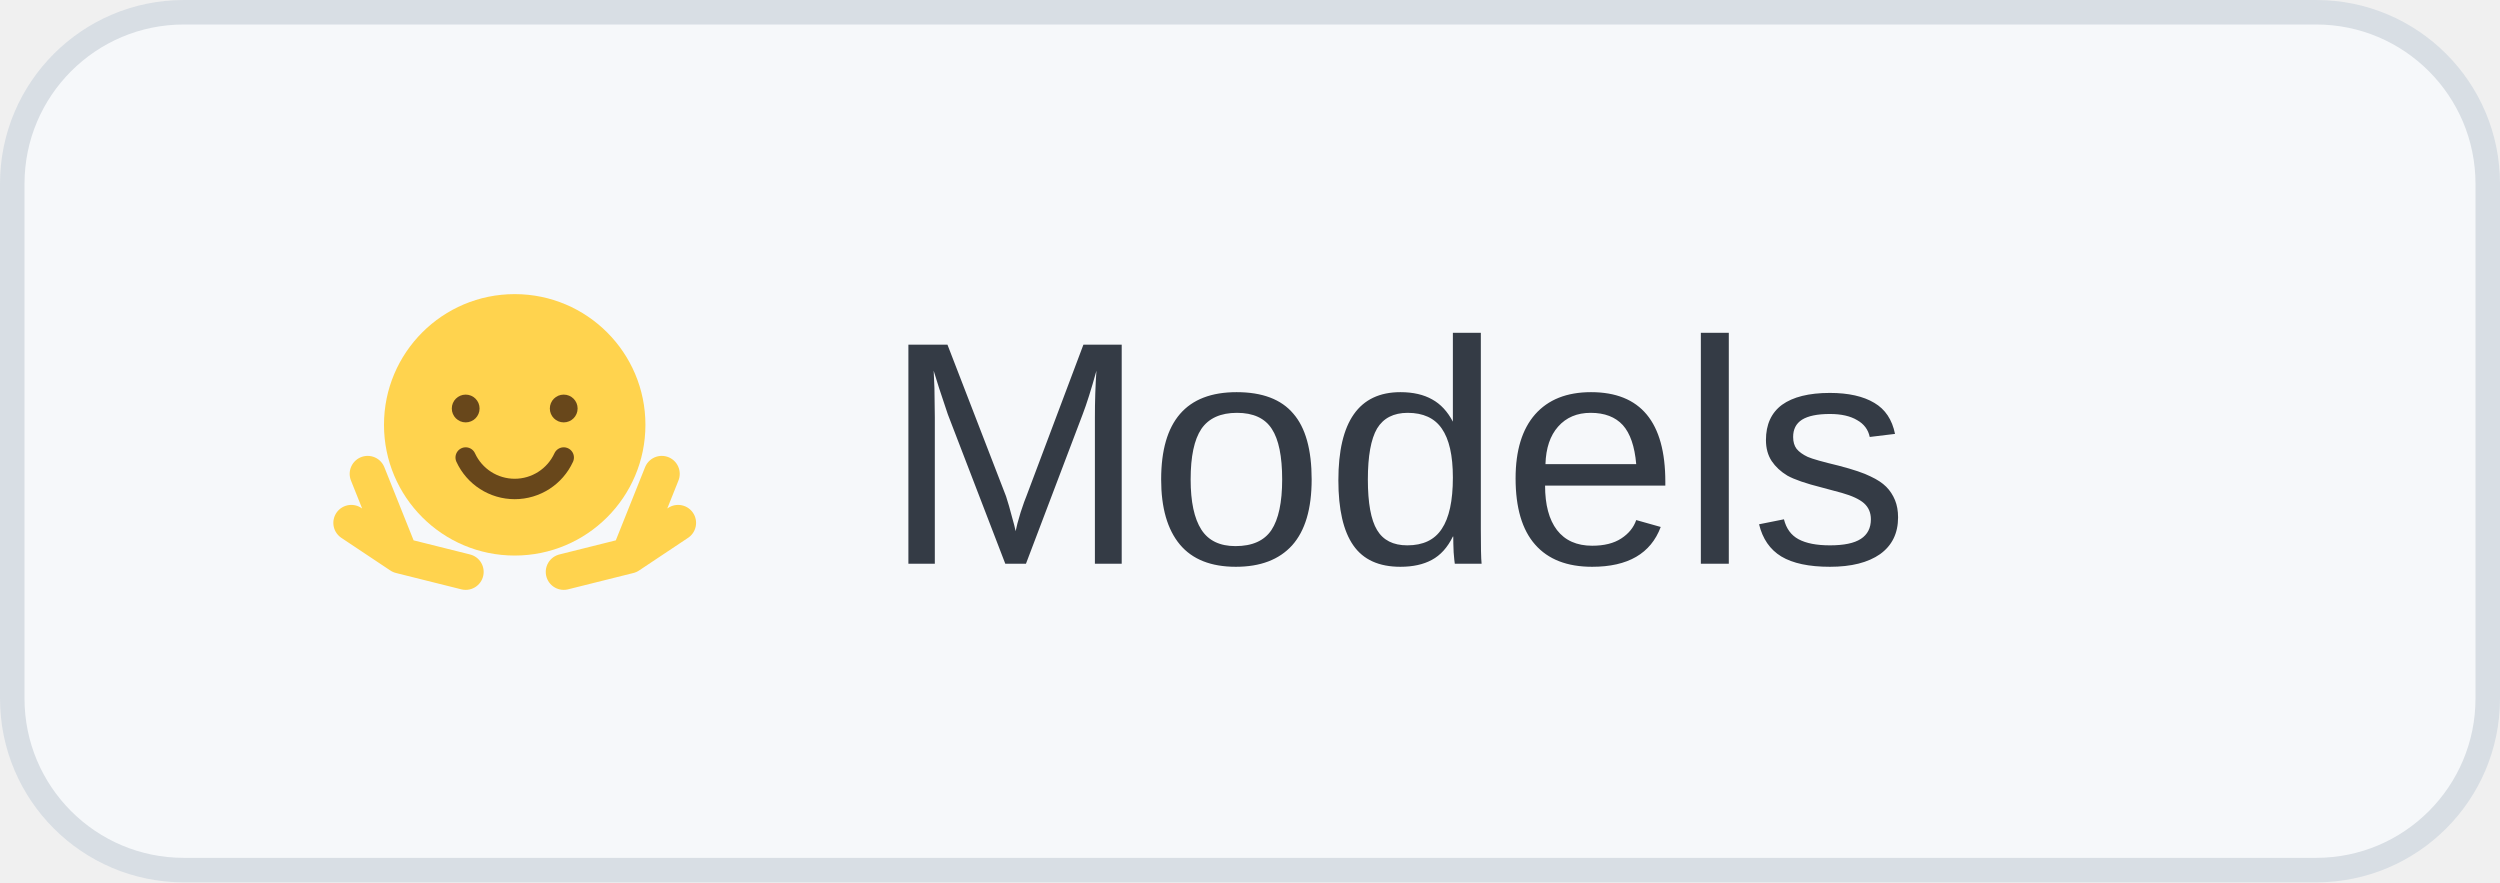
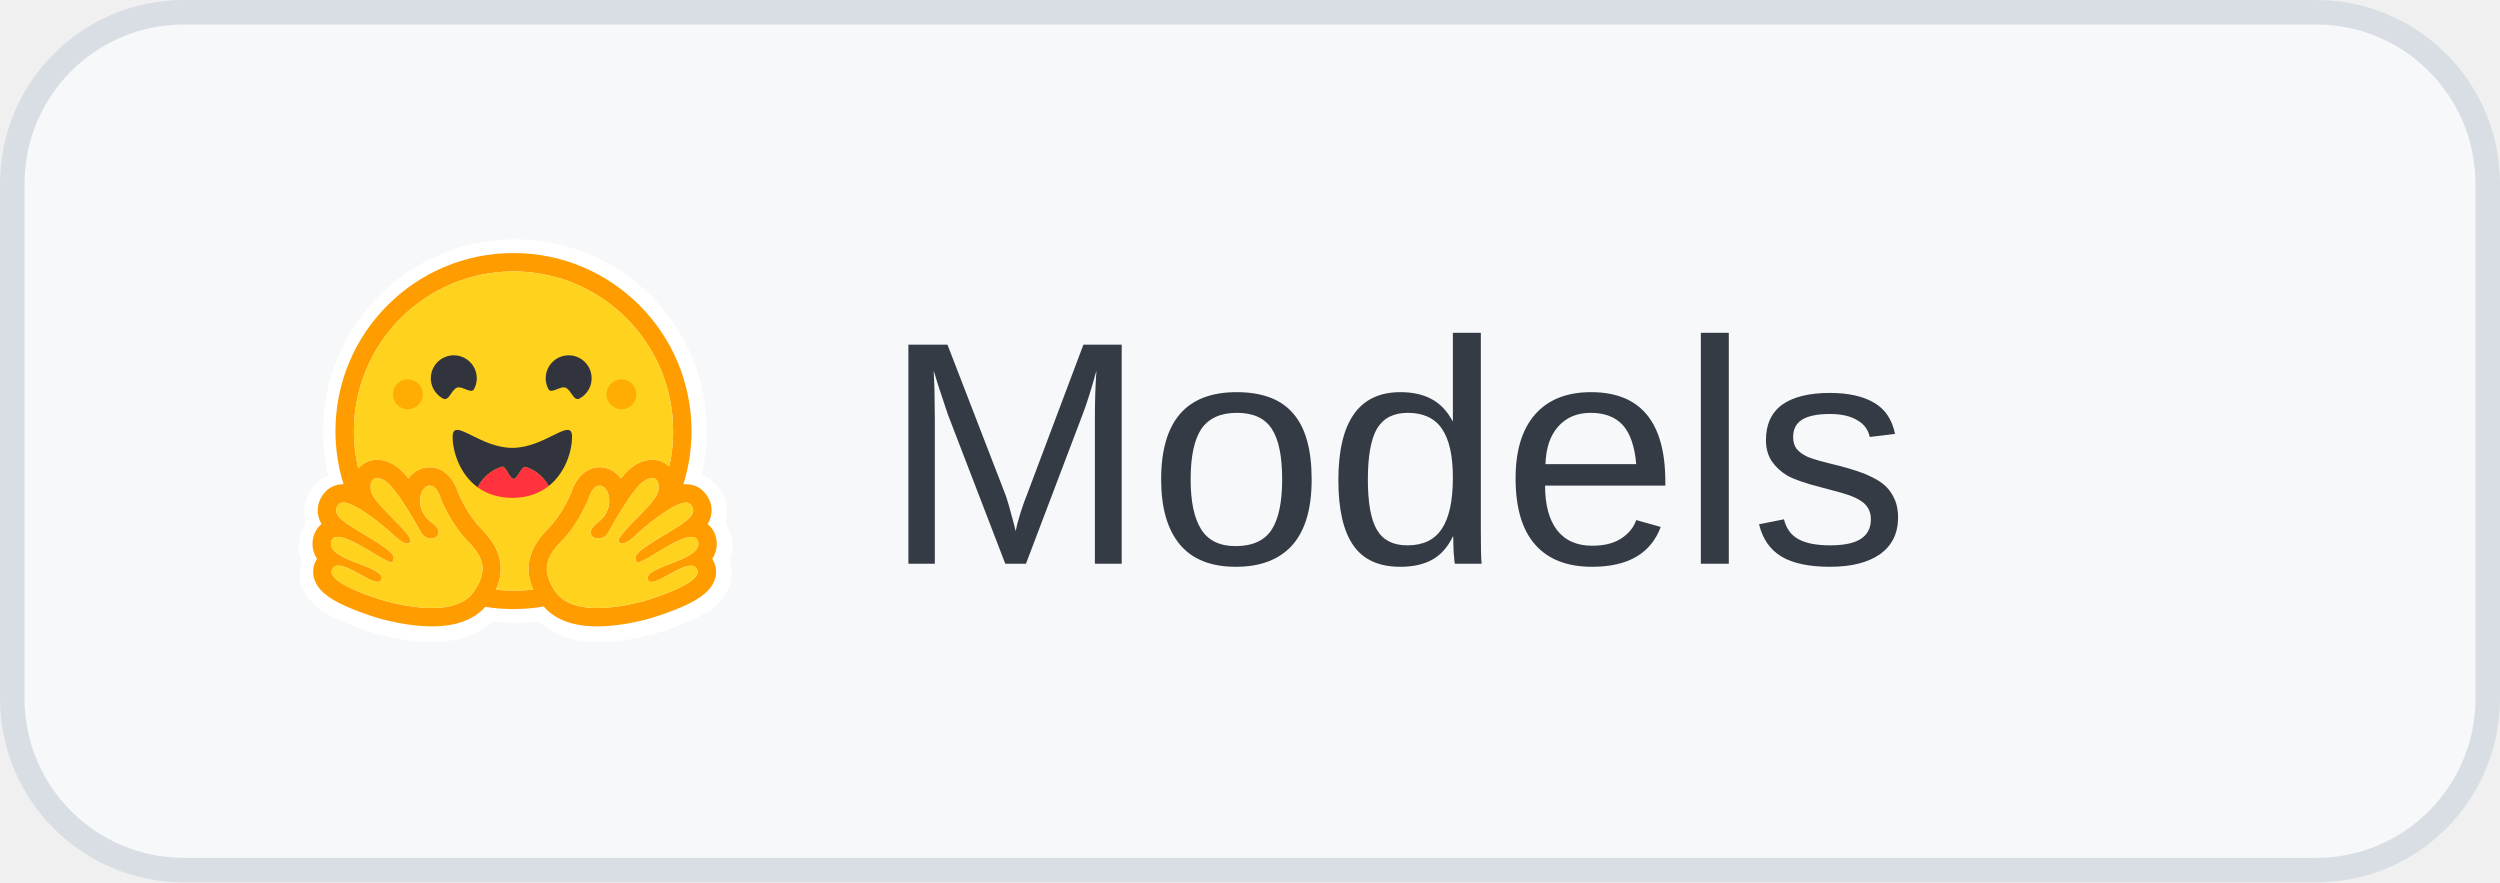
<svg xmlns="http://www.w3.org/2000/svg" width="102" height="36" viewBox="0 0 102 36" role="img" aria-labelledby="title">
  <rect x=".5" y=".5" width="101" height="35" rx="7" fill="#F6F8FA" stroke="#D8DEE4" />
-   <g transform="translate(13 10) scale(.666667)">
-     <circle cx="12" cy="11" r="8" fill="#FFD34E" />
-     <g fill="#68471B">
-       <circle cx="9" cy="10" r=".85" />
-       <circle cx="15" cy="10" r=".85" />
-     </g>
-     <path d="M9 13a3.3 3.3 0 0 0 6 0" fill="none" stroke="#68471B" stroke-width="1.25" stroke-linecap="round" />
-     <path d="m3 14 2 5 4 1m-7-3 3 2m16-5-2 5-4 1m7-3-3 2" fill="none" stroke="#FFD34E" stroke-width="2.2" stroke-linecap="round" stroke-linejoin="round" />
-   </g>
+   <svg x="10" y="7" width="22" height="22" viewBox="0 0 256 256" fill="none">
+     <path d="M230.721 172.7C230.183 170.673 229.313 168.75 228.146 167.008C228.396 166.091 228.587 165.159 228.714 164.217C229.543 158.241 227.471 152.77 223.567 148.537C221.452 146.225 219.185 144.698 216.784 143.761C218.36 137.018 219.157 130.117 219.161 123.193C219.161 120.03 218.982 116.932 218.682 113.88C218.526 112.356 218.337 110.836 218.115 109.32C217.428 104.847 216.408 100.431 215.064 96.11C214.183 93.271 213.164 90.476 212.01 87.736C210.281 83.678 208.262 79.75 205.969 75.982C204.465 73.475 202.827 71.051 201.062 68.72C200.197 67.543 199.296 66.394 198.358 65.274C195.58 61.898 192.561 58.728 189.325 55.788C188.25 54.8 187.145 53.845 186.01 52.926C184.893 51.994 183.751 51.093 182.586 50.222C180.241 48.477 177.818 46.839 175.324 45.315C161.543 36.945 145.382 32.145 128.109 32.145C77.817 32.145 37.057 72.907 37.057 123.196C37.055 130.208 37.867 137.196 39.477 144.02C37.317 144.958 35.247 146.42 33.327 148.535C29.424 152.766 27.351 158.217 28.18 164.193C28.306 165.142 28.495 166.082 28.747 167.006C27.581 168.749 26.712 170.673 26.174 172.7C24.974 177.261 25.369 181.374 26.894 184.978C25.236 189.688 25.65 194.704 27.809 199.065C29.379 202.25 31.626 204.714 34.396 206.916C37.689 209.534 41.811 211.758 46.783 213.892C52.715 216.422 59.956 218.799 63.249 219.671C71.755 221.873 79.911 223.269 88.177 223.337C99.954 223.446 110.096 220.677 117.357 213.59C120.924 214.027 124.515 214.246 128.109 214.244C131.906 214.236 135.699 213.997 139.467 213.529C146.711 220.661 156.892 223.455 168.712 223.343C176.977 223.277 185.133 221.881 193.617 219.676C196.932 218.804 204.17 216.427 210.105 213.897C215.077 211.76 219.199 209.536 222.514 206.922C225.263 204.719 227.508 202.256 229.079 199.071C231.26 194.709 231.652 189.693 230.017 184.983C231.527 181.379 231.92 177.257 230.721 172.7ZM222.281 184.673C223.952 187.844 224.059 191.427 222.585 194.764C220.349 199.821 214.795 203.805 204.008 208.082C197.3 210.742 191.158 212.443 191.104 212.458C182.232 214.759 174.208 215.928 167.262 215.928C155.76 215.928 147.201 212.754 141.773 206.486C132.594 208.05 123.222 208.103 114.026 206.644C108.591 212.808 100.081 215.928 88.676 215.928C81.729 215.928 73.706 214.759 64.833 212.458C64.779 212.443 58.639 210.742 51.929 208.082C41.143 203.805 35.587 199.824 33.352 194.764C31.878 191.427 31.985 187.844 33.656 184.673C33.81 184.378 33.976 184.091 34.153 183.813C33.152 182.309 32.48 180.61 32.182 178.827C31.884 177.045 31.967 175.22 32.425 173.472C33.089 170.949 34.46 168.851 36.322 167.344C35.425 165.87 34.837 164.23 34.592 162.522C34.056 158.808 35.289 155.1 38.062 152.076C40.222 149.723 43.275 148.428 46.655 148.428H46.745C44.197 140.259 42.904 131.75 42.913 123.193C42.913 76.522 80.749 38.683 127.427 38.683C174.104 38.683 211.94 76.518 211.94 123.193C211.947 131.773 210.646 140.304 208.081 148.492C208.489 148.452 208.889 148.432 209.282 148.431C212.662 148.431 215.716 149.726 217.874 152.079C220.647 155.1 221.881 158.811 221.344 162.525C221.1 164.233 220.511 165.873 219.615 167.347C221.477 168.854 222.849 170.952 223.512 173.475C223.97 175.223 224.053 177.048 223.755 178.831C223.458 180.613 222.786 182.312 221.784 183.816C221.961 184.091 222.129 184.378 222.281 184.673Z" fill="white" />
+     <path d="M221.784 183.816C222.786 182.312 223.458 180.613 223.756 178.831C224.053 177.048 223.97 175.223 223.512 173.475C222.848 170.952 221.476 168.854 219.615 167.347C220.512 165.873 221.1 164.233 221.344 162.525C221.881 158.811 220.648 155.103 217.874 152.079C215.716 149.726 212.662 148.431 209.282 148.431C208.889 148.431 208.489 148.452 208.081 148.492C210.643 140.304 211.942 131.774 211.933 123.195C211.933 76.523 174.097 38.685 127.424 38.685C80.75 38.685 42.91 76.519 42.91 123.195C42.901 131.752 44.194 140.261 46.742 148.43H46.652C43.272 148.43 40.219 149.724 38.06 152.077C35.287 155.098 34.053 158.81 34.59 162.523C34.835 164.231 35.423 165.872 36.32 167.346C34.458 168.852 33.086 170.95 32.422 173.473C31.964 175.222 31.882 177.047 32.18 178.83C32.478 180.612 33.15 182.312 34.152 183.816C33.974 184.094 33.81 184.381 33.655 184.676C31.985 187.847 31.877 191.43 33.352 194.767C35.588 199.824 41.142 203.808 51.929 208.085C58.636 210.745 64.779 212.446 64.833 212.461C73.705 214.762 81.729 215.931 88.675 215.931C100.081 215.931 108.591 212.811 114.026 206.647C123.222 208.106 132.594 208.052 141.773 206.489C147.201 212.757 155.76 215.931 167.262 215.931C174.208 215.931 182.232 214.762 191.103 212.461C191.158 212.446 197.298 210.745 204.008 208.085C214.795 203.808 220.35 199.824 222.585 194.767C224.059 191.43 223.952 187.847 222.281 184.676C222.129 184.379 221.961 184.091 221.784 183.816ZM110.137 196.997C109.669 197.815 109.168 198.614 108.635 199.391C107.23 201.448 105.382 203.02 103.237 204.188C99.137 206.424 93.947 207.205 88.675 207.205C80.346 207.205 71.808 205.256 67.023 204.015C66.787 203.954 37.689 195.735 41.373 188.739C41.993 187.562 43.013 187.092 44.298 187.092C49.485 187.092 58.93 194.816 62.989 194.816C63.896 194.816 64.536 194.43 64.797 193.488C66.527 187.284 38.504 184.676 40.864 175.692C41.28 174.102 42.41 173.456 43.998 173.456C50.856 173.455 66.248 185.516 69.467 185.516C69.714 185.516 69.891 185.443 69.987 185.291C70.001 185.268 70.015 185.246 70.028 185.222C71.539 182.727 70.672 180.913 60.321 174.573L59.327 173.968C47.936 167.074 39.941 162.925 44.488 157.975C45.011 157.404 45.753 157.151 46.654 157.151C47.722 157.151 49.015 157.508 50.439 158.108C56.455 160.645 64.793 167.564 68.276 170.581C68.824 171.057 69.368 171.538 69.909 172.022C69.909 172.022 74.319 176.608 76.985 176.608C77.599 176.608 78.12 176.366 78.473 175.768C80.364 172.58 60.91 157.838 59.813 151.755C59.069 147.634 60.335 145.546 62.675 145.546C63.788 145.546 65.146 146.02 66.645 146.971C71.295 149.922 80.273 165.35 83.56 171.352C84.662 173.363 86.543 174.213 88.238 174.213C91.601 174.213 94.23 170.87 88.546 166.622C80.003 160.23 83.001 149.782 87.078 149.139C87.252 149.111 87.428 149.097 87.603 149.097C91.311 149.097 92.946 155.486 92.946 155.486C92.946 155.486 97.74 167.524 105.975 175.753C113.447 183.222 114.491 189.351 110.137 196.997ZM136.766 198.407L136.339 198.458L135.611 198.541C135.228 198.581 134.844 198.619 134.459 198.654L134.084 198.688L133.741 198.717L133.255 198.756L132.718 198.795L132.182 198.83L132.063 198.838C131.923 198.846 131.783 198.855 131.641 198.862L131.462 198.872C131.296 198.881 131.13 198.889 130.962 198.896L130.381 198.921L129.854 198.939L129.502 198.949H129.323C129.213 198.949 129.104 198.955 128.994 198.956H128.82C128.71 198.956 128.601 198.956 128.491 198.961L128.043 198.967H127.418C126.927 198.967 126.437 198.962 125.949 198.952L125.553 198.943C125.44 198.943 125.327 198.938 125.216 198.934L124.796 198.922L124.275 198.902L123.805 198.881L123.684 198.876L123.237 198.853C123.112 198.846 122.989 198.84 122.865 198.831L122.576 198.814C122.213 198.791 121.85 198.766 121.487 198.738L121.107 198.707C120.947 198.695 120.787 198.68 120.628 198.666C120.441 198.65 120.254 198.632 120.067 198.614C119.754 198.585 119.441 198.553 119.128 198.519H119.113C123.683 188.324 121.372 178.802 112.137 169.575C106.08 163.526 102.051 154.594 101.215 152.633C99.523 146.828 95.045 140.375 87.608 140.375C86.979 140.375 86.351 140.425 85.73 140.523C82.472 141.036 79.624 142.911 77.592 145.733C75.396 143.002 73.262 140.831 71.332 139.605C68.422 137.76 65.518 136.824 62.689 136.824C59.158 136.824 56.002 138.274 53.802 140.904L53.746 140.971C53.704 140.798 53.664 140.625 53.623 140.451L53.618 140.428C53.199 138.638 52.848 136.833 52.564 135.016C52.564 135.004 52.564 134.992 52.558 134.98C52.536 134.843 52.516 134.705 52.495 134.568C52.433 134.162 52.376 133.755 52.322 133.348C52.298 133.163 52.272 132.978 52.249 132.793L52.181 132.238C52.159 132.053 52.141 131.885 52.121 131.709L52.115 131.665C52.035 130.945 51.965 130.225 51.905 129.503L51.883 129.226L51.848 128.754C51.838 128.625 51.828 128.495 51.821 128.365C51.821 128.334 51.816 128.304 51.815 128.275C51.789 127.913 51.768 127.55 51.75 127.187C51.74 126.998 51.73 126.81 51.722 126.62L51.702 126.124L51.697 125.974L51.681 125.517L51.671 125.128C51.671 124.973 51.663 124.818 51.661 124.663C51.658 124.508 51.654 124.338 51.653 124.174C51.651 124.01 51.653 123.848 51.648 123.685C51.644 123.521 51.648 123.358 51.648 123.195C51.648 81.342 85.579 47.411 127.436 47.411C169.292 47.411 203.222 81.341 203.222 123.195V124.174C203.222 124.337 203.217 124.501 203.214 124.663C203.214 124.798 203.208 124.931 203.204 125.068C203.204 125.188 203.199 125.309 203.195 125.425C203.195 125.578 203.186 125.731 203.181 125.884V125.896L203.16 126.427C203.153 126.582 203.147 126.738 203.139 126.893L203.134 127.003L203.107 127.499C203.048 128.562 202.967 129.623 202.866 130.683V130.696C202.849 130.87 202.832 131.044 202.813 131.218L202.768 131.629L202.679 132.433L202.628 132.84L202.565 133.319C202.542 133.493 202.519 133.668 202.493 133.841C202.467 134.036 202.438 134.23 202.409 134.424L202.34 134.883L202.258 135.403C202.23 135.576 202.2 135.748 202.168 135.92C202.135 136.093 202.109 136.265 202.079 136.437C202.019 136.781 201.956 137.125 201.89 137.468C201.789 137.981 201.686 138.493 201.58 139.005L201.47 139.512C201.434 139.681 201.395 139.851 201.357 140.02C199.224 137.947 196.399 136.818 193.284 136.818C190.457 136.818 187.55 137.753 184.641 139.598C182.711 140.824 180.578 142.996 178.381 145.726C176.346 142.904 173.498 141.029 170.242 140.516C169.621 140.418 168.993 140.368 168.364 140.368C160.925 140.368 156.45 146.821 154.757 152.626C153.917 154.587 149.887 163.519 143.825 169.577C134.596 178.775 132.268 188.254 136.766 198.407ZM215.007 177.998L214.977 178.087C214.901 178.288 214.813 178.484 214.714 178.674C214.639 178.814 214.558 178.95 214.47 179.082C214.303 179.331 214.12 179.569 213.921 179.793C213.875 179.845 213.831 179.897 213.779 179.948C213.707 180.025 213.634 180.101 213.559 180.175C212.213 181.509 210.161 182.679 207.841 183.752C207.578 183.871 207.311 183.99 207.042 184.11L206.774 184.229C206.595 184.308 206.416 184.386 206.228 184.463C206.049 184.541 205.863 184.619 205.677 184.695L205.119 184.925C203.814 185.462 202.477 185.974 201.173 186.479L200.615 186.696L200.064 186.912C199.697 187.055 199.335 187.198 198.979 187.341L198.448 187.555L197.926 187.768L197.67 187.876C197.499 187.947 197.332 188.018 197.165 188.089C193.328 189.736 190.567 191.411 191.147 193.489C191.163 193.548 191.181 193.604 191.201 193.659C191.253 193.813 191.324 193.958 191.413 194.095C191.465 194.176 191.525 194.253 191.592 194.323C192.274 195.032 193.515 194.92 195.08 194.357C195.3 194.276 195.519 194.192 195.736 194.104L195.872 194.048C196.23 193.896 196.609 193.726 196.996 193.542C197.093 193.496 197.191 193.452 197.289 193.401C199.203 192.465 201.372 191.205 203.524 190.058C204.385 189.593 205.258 189.152 206.142 188.733C208.18 187.774 210.096 187.094 211.636 187.094C212.359 187.094 212.997 187.242 213.529 187.582L213.618 187.641C213.952 187.876 214.232 188.178 214.441 188.528C214.482 188.595 214.522 188.666 214.561 188.739C215.322 190.184 214.685 191.68 213.194 193.147C211.763 194.556 209.537 195.937 207.007 197.215C206.819 197.31 206.631 197.405 206.44 197.498C198.91 201.196 189.049 203.981 188.912 204.016C186.284 204.697 182.526 205.591 178.292 206.26L177.666 206.358L177.563 206.373C177.089 206.445 176.614 206.512 176.138 206.574C175.655 206.639 175.167 206.698 174.676 206.753L174.586 206.763C172.806 206.968 171.019 207.104 169.228 207.169H169.202C168.554 207.192 167.907 207.204 167.259 207.204H166.512C165.524 207.191 164.538 207.146 163.553 207.07C163.53 207.07 163.505 207.07 163.482 207.064C163.129 207.037 162.777 207.004 162.425 206.965C162.06 206.926 161.696 206.882 161.333 206.833C161.094 206.801 160.856 206.765 160.618 206.726C160.376 206.687 160.134 206.647 159.893 206.605L159.564 206.543L159.539 206.538C159.192 206.472 158.847 206.399 158.503 206.319C158.303 206.274 158.104 206.23 157.907 206.176L157.788 206.146C157.69 206.122 157.595 206.096 157.498 206.07L157.445 206.056L157.137 205.966C157.025 205.935 156.913 205.901 156.801 205.868L156.762 205.857L156.471 205.768C156.361 205.734 156.251 205.698 156.142 205.662L155.874 205.573L155.677 205.504C155.487 205.437 155.298 205.368 155.111 205.296L154.933 205.226L154.786 205.168C154.502 205.054 154.22 204.935 153.941 204.81L153.756 204.72L153.725 204.706C153.659 204.675 153.594 204.644 153.528 204.617C153.399 204.555 153.271 204.491 153.144 204.426L153.105 204.407L152.921 204.31C152.594 204.139 152.274 203.957 151.96 203.764L151.788 203.658C151.702 203.605 151.616 203.55 151.532 203.494L151.308 203.346L151.067 203.18L150.923 203.077C150.771 202.969 150.622 202.857 150.476 202.742L150.243 202.563C150.15 202.488 150.058 202.412 149.967 202.335C149.89 202.272 149.815 202.206 149.74 202.14L149.734 202.135C149.653 202.064 149.574 201.993 149.495 201.92C149.417 201.849 149.339 201.777 149.263 201.704L149.254 201.695C149.174 201.619 149.096 201.542 149.019 201.463C148.942 201.385 148.863 201.307 148.788 201.227C148.713 201.148 148.636 201.067 148.562 200.984C148.488 200.902 148.42 200.827 148.35 200.746L148.327 200.719C148.259 200.641 148.192 200.562 148.126 200.481C147.983 200.31 147.844 200.135 147.71 199.956C147.575 199.776 147.443 199.592 147.314 199.405L147.191 199.221C147.027 198.981 146.867 198.739 146.712 198.493C146.596 198.316 146.483 198.138 146.373 197.957C146.302 197.844 146.234 197.73 146.166 197.618L146.138 197.572C146.073 197.462 146.009 197.354 145.947 197.245C145.911 197.186 145.877 197.127 145.845 197.066C145.812 197.004 145.774 196.941 145.739 196.878L145.682 196.779L145.647 196.715C145.58 196.595 145.514 196.474 145.45 196.352C145.42 196.298 145.391 196.244 145.36 196.192L145.271 196.019L145.181 195.848C144.956 195.398 144.743 194.942 144.543 194.48L144.472 194.311C144.426 194.198 144.383 194.086 144.337 193.975C144.315 193.921 144.293 193.868 144.274 193.814C144.167 193.537 144.067 193.257 143.975 192.975C143.942 192.874 143.91 192.775 143.88 192.675C143.808 192.448 143.743 192.219 143.685 191.988C143.614 191.719 143.551 191.448 143.498 191.175C143.487 191.12 143.476 191.065 143.467 191.012C143.415 190.745 143.373 190.476 143.34 190.206C143.332 190.153 143.326 190.1 143.32 190.047L143.303 189.885C143.281 189.673 143.264 189.46 143.254 189.247C143.254 189.193 143.249 189.139 143.247 189.087C143.242 188.981 143.24 188.875 143.239 188.769C143.183 184.496 145.345 180.388 149.968 175.767C158.203 167.54 162.997 155.501 162.997 155.501C162.997 155.501 163.126 154.996 163.394 154.269C163.431 154.168 163.47 154.064 163.514 153.955C163.67 153.548 163.846 153.148 164.041 152.758L164.08 152.683C164.246 152.351 164.428 152.027 164.624 151.712C164.67 151.639 164.714 151.567 164.765 151.494C164.912 151.277 165.067 151.065 165.23 150.86C165.319 150.749 165.416 150.639 165.513 150.532C165.552 150.49 165.59 150.448 165.631 150.408C166.108 149.915 166.653 149.513 167.27 149.299L167.348 149.273C167.4 149.256 167.452 149.24 167.505 149.225C167.566 149.209 167.627 149.195 167.69 149.182L167.719 149.176C167.849 149.15 167.981 149.133 168.114 149.124H168.125C168.194 149.124 168.264 149.117 168.335 149.117C168.424 149.117 168.507 149.117 168.594 149.126C168.684 149.134 168.773 149.144 168.863 149.158C169.605 149.276 170.311 149.718 170.919 150.4C171.15 150.66 171.358 150.94 171.54 151.236C171.66 151.428 171.773 151.631 171.88 151.845C171.923 151.934 171.964 152.016 172.004 152.104C172.108 152.33 172.202 152.56 172.284 152.795C172.479 153.345 172.626 153.911 172.723 154.487C172.807 154.992 172.857 155.502 172.873 156.013C172.881 156.286 172.881 156.563 172.873 156.842C172.819 158.14 172.553 159.421 172.086 160.634C172.044 160.745 171.997 160.857 171.952 160.969C171.86 161.195 171.759 161.417 171.65 161.634C171.569 161.799 171.484 161.965 171.392 162.13C171.332 162.24 171.269 162.35 171.206 162.46C171.045 162.734 170.871 163.006 170.684 163.277L170.571 163.439C170.129 164.055 169.637 164.633 169.099 165.167C168.569 165.698 168.001 166.189 167.4 166.637C166.798 167.083 166.233 167.577 165.711 168.114C164.208 169.691 163.858 171.083 164.196 172.138C164.25 172.304 164.321 172.465 164.407 172.617C164.508 172.791 164.628 172.951 164.764 173.097L164.817 173.152L164.871 173.206C164.925 173.258 164.982 173.309 165.043 173.359L165.103 173.407C165.248 173.519 165.402 173.619 165.563 173.707C165.61 173.732 165.652 173.757 165.705 173.781C165.879 173.866 166.058 173.939 166.242 173.998C166.293 174.015 166.344 174.03 166.396 174.046L166.461 174.063L166.551 174.087L166.628 174.106L166.712 174.124L166.795 174.141L166.874 174.154C166.932 174.164 166.992 174.174 167.052 174.181L167.109 174.19L167.213 174.2L167.277 174.207L167.382 174.214H167.444L167.554 174.22H167.9L167.999 174.214L168.113 174.207L168.252 174.194L168.382 174.179C168.412 174.179 168.442 174.171 168.472 174.165C168.872 174.107 169.264 174.001 169.639 173.849L169.798 173.782C169.887 173.743 169.977 173.702 170.059 173.658C170.235 173.57 170.406 173.47 170.57 173.361C170.799 173.211 171.015 173.043 171.217 172.858C171.265 172.815 171.312 172.769 171.358 172.725C171.381 172.703 171.403 172.682 171.425 172.658C171.469 172.613 171.514 172.569 171.558 172.52C171.878 172.168 172.155 171.78 172.383 171.363C174.34 167.804 176.391 164.298 178.534 160.849L178.828 160.378L179.125 159.907C179.273 159.668 179.423 159.433 179.572 159.199L179.722 158.965C180.22 158.185 180.726 157.41 181.241 156.641L181.546 156.185C182.158 155.278 182.768 154.396 183.373 153.558L183.674 153.143C184.332 152.236 185.017 151.348 185.728 150.482L186.01 150.144C186.057 150.088 186.1 150.032 186.151 149.978C186.244 149.868 186.337 149.761 186.428 149.657C186.474 149.604 186.517 149.552 186.566 149.5L186.834 149.198L186.968 149.051C187.103 148.906 187.235 148.767 187.365 148.634C187.455 148.544 187.538 148.455 187.624 148.371C188.131 147.853 188.69 147.388 189.293 146.985L189.433 146.895C189.567 146.805 189.706 146.721 189.848 146.645C192.212 145.303 194.169 145.204 195.296 146.331C195.978 147.013 196.356 148.144 196.335 149.718C196.335 149.787 196.335 149.857 196.33 149.929V150.006C196.33 150.078 196.324 150.15 196.318 150.223C196.318 150.313 196.308 150.402 196.299 150.492C196.29 150.581 196.285 150.649 196.276 150.729C196.276 150.751 196.272 150.774 196.268 150.798C196.262 150.867 196.253 150.938 196.243 151.009C196.243 151.03 196.243 151.052 196.235 151.074C196.224 151.169 196.21 151.263 196.194 151.357C196.183 151.447 196.168 151.531 196.152 151.619L196.126 151.768C196.1 151.91 196.067 152.05 196.026 152.188C195.948 152.447 195.854 152.7 195.743 152.946C195.588 153.284 195.417 153.613 195.229 153.933C195.125 154.111 195.018 154.286 194.907 154.459C194.793 154.638 194.673 154.819 194.549 155.002C194.233 155.454 193.905 155.897 193.564 156.33L193.408 156.527C192.852 157.22 192.278 157.899 191.686 158.562L191.499 158.772C191.247 159.053 190.991 159.336 190.729 159.62L190.532 159.834C190.401 159.977 190.264 160.12 190.132 160.264C190.001 160.407 189.864 160.552 189.726 160.697L189.315 161.13L188.898 161.566L188.478 162.002C188.196 162.294 187.913 162.586 187.628 162.878C183.573 167.037 179.301 171.182 177.855 173.766C177.758 173.934 177.671 174.108 177.593 174.285C177.387 174.755 177.301 175.157 177.36 175.482C177.379 175.589 177.416 175.691 177.471 175.785C177.552 175.926 177.651 176.056 177.766 176.172C177.819 176.224 177.875 176.272 177.934 176.316C178.232 176.528 178.591 176.637 178.957 176.627H179.071L179.188 176.618L179.305 176.605L179.402 176.591C179.415 176.589 179.429 176.587 179.442 176.583L179.531 176.566L179.554 176.561L179.653 176.54L179.688 176.531C179.723 176.522 179.757 176.513 179.792 176.503C179.827 176.493 179.875 176.48 179.917 176.466C180.093 176.413 180.265 176.35 180.434 176.278C180.523 176.242 180.61 176.203 180.696 176.161C180.741 176.141 180.786 176.12 180.828 176.098L180.962 176.032C181.282 175.866 181.594 175.685 181.898 175.491L182.031 175.401C182.076 175.373 182.121 175.344 182.164 175.312L182.297 175.223L182.368 175.174L182.56 175.039C182.739 174.916 182.906 174.789 183.075 174.66L183.09 174.648L183.359 174.44C183.726 174.15 184.074 173.858 184.39 173.583L184.6 173.399L184.619 173.381L184.729 173.284C184.987 173.052 185.217 172.836 185.408 172.658L185.487 172.581C185.556 172.516 185.619 172.455 185.676 172.403L185.788 172.292L185.828 172.253L185.839 172.242L185.956 172.125L186.03 172.048L186.039 172.041L186.074 172.009L186.118 171.969L186.132 171.956L186.169 171.922L186.373 171.743L186.487 171.641C186.548 171.588 186.607 171.534 186.666 171.479L186.802 171.358C186.827 171.338 186.851 171.316 186.876 171.294L187.019 171.169L187.229 170.984L187.341 170.887C187.776 170.509 188.305 170.052 188.913 169.537L189.162 169.326L189.573 168.981L189.994 168.63C190.544 168.173 191.136 167.688 191.762 167.185L192.173 166.855C192.523 166.576 192.882 166.292 193.246 166.006C193.393 165.891 193.542 165.776 193.694 165.662C194.066 165.373 194.44 165.086 194.817 164.803C195.675 164.155 196.56 163.506 197.456 162.874L197.84 162.606C198.109 162.421 198.377 162.235 198.645 162.054L198.888 161.89C199.367 161.565 199.853 161.248 200.343 160.939L200.586 160.786L200.827 160.636C201.069 160.486 201.309 160.339 201.548 160.196L201.787 160.053L202.265 159.775L202.734 159.506L202.829 159.454L203.2 159.25C203.355 159.166 203.509 159.085 203.663 159.006L203.892 158.888L204.115 158.776C204.193 158.739 204.27 158.7 204.346 158.663C204.848 158.415 205.36 158.187 205.88 157.979C206.021 157.919 206.161 157.865 206.3 157.818L206.71 157.674C206.833 157.633 206.953 157.594 207.068 157.559L207.108 157.547C207.17 157.527 207.232 157.509 207.293 157.493L207.311 157.488C207.439 157.451 207.566 157.419 207.691 157.389H207.7C208.054 157.304 208.414 157.243 208.777 157.206C208.944 157.189 209.111 157.18 209.279 157.181H209.363C209.475 157.181 209.583 157.188 209.69 157.199C209.739 157.199 209.788 157.209 209.836 157.215H209.856C209.904 157.221 209.952 157.228 210 157.239C210.047 157.248 210.095 157.256 210.141 157.267H210.156C210.203 157.277 210.245 157.289 210.294 157.303C210.548 157.374 210.79 157.484 211.012 157.628C211.121 157.699 211.223 157.779 211.317 157.868L211.344 157.894C211.362 157.91 211.379 157.927 211.395 157.944L211.444 157.997C211.846 158.418 212.178 158.901 212.428 159.427L212.466 159.517C212.551 159.717 212.618 159.924 212.666 160.135C212.808 160.781 212.753 161.455 212.508 162.07C212.415 162.318 212.302 162.557 212.169 162.785C211.858 163.309 211.489 163.796 211.07 164.237L210.981 164.332C210.848 164.472 210.71 164.612 210.565 164.752C210.501 164.815 210.434 164.877 210.367 164.94L210.162 165.129L210.055 165.224C209.797 165.454 209.532 165.677 209.263 165.893C209.1 166.025 208.936 166.154 208.77 166.281C208.184 166.729 207.587 167.161 206.979 167.578C206.612 167.83 206.242 168.077 205.869 168.321C204.95 168.924 204.021 169.512 203.083 170.084C201.115 171.294 198.934 172.588 196.609 173.995L196.007 174.36C195.348 174.762 194.726 175.146 194.14 175.512L193.845 175.697L193.287 176.055C192.917 176.292 192.548 176.531 192.179 176.77L191.882 176.966C191.737 177.06 191.593 177.156 191.449 177.252L191.308 177.342L190.876 177.633L190.647 177.79L190.379 177.976L190.13 178.149C189.713 178.444 189.325 178.725 188.968 178.992L188.834 179.094C188.624 179.253 188.416 179.415 188.211 179.58C187.902 179.829 187.62 180.067 187.367 180.296L187.243 180.409C187.172 180.474 187.102 180.539 187.035 180.603C186.989 180.648 186.946 180.693 186.898 180.736L186.834 180.8C186.691 180.944 186.551 181.091 186.416 181.242L186.35 181.318C186.203 181.488 186.075 181.651 185.963 181.81L185.913 181.881C185.825 182.009 185.744 182.141 185.671 182.277C185.652 182.311 185.635 182.345 185.618 182.379L185.569 182.481L185.536 182.555L185.515 182.605L185.498 182.65L185.475 182.711C185.413 182.88 185.37 183.056 185.345 183.234L185.337 183.296L185.331 183.354V183.669C185.331 183.695 185.331 183.721 185.338 183.749L185.343 183.797C185.343 183.823 185.349 183.848 185.353 183.876C185.357 183.902 185.364 183.949 185.372 183.986V183.991C185.379 184.026 185.386 184.06 185.395 184.095C185.404 184.13 185.413 184.17 185.424 184.206C185.443 184.277 185.467 184.347 185.492 184.417C185.508 184.459 185.523 184.5 185.54 184.541C185.54 184.549 185.546 184.558 185.55 184.566L185.586 184.647L185.636 184.758C185.69 184.873 185.749 184.985 185.813 185.094L185.879 185.208L185.947 185.322C185.959 185.341 185.973 185.359 185.988 185.376L186.01 185.399L186.035 185.422L186.061 185.442C186.099 185.469 186.14 185.49 186.183 185.505C186.206 185.513 186.23 185.519 186.254 185.525C186.831 185.655 188.017 185.178 189.593 184.346C189.682 184.298 189.78 184.248 189.875 184.196L190.355 183.934L190.589 183.804C190.756 183.715 190.926 183.614 191.1 183.515L191.417 183.336C193.5 182.137 195.988 180.597 198.56 179.093C198.801 178.952 199.043 178.811 199.285 178.672L199.771 178.361C200.335 178.038 200.902 177.719 201.471 177.404C202.188 177.01 202.91 176.626 203.639 176.254L204.115 176.013C204.431 175.857 204.744 175.705 205.053 175.557C205.651 175.273 206.256 175.003 206.868 174.748L207.203 174.612L207.243 174.596C209.018 173.893 210.627 173.459 211.929 173.459C212.21 173.456 212.492 173.48 212.769 173.528H212.778C212.867 173.544 212.948 173.562 213.031 173.582H213.046C213.259 173.636 213.466 173.713 213.662 173.812C213.937 173.954 214.184 174.143 214.393 174.371C214.489 174.477 214.574 174.592 214.649 174.714C214.789 174.929 214.899 175.162 214.978 175.406C215.01 175.501 215.038 175.594 215.067 175.693C215.278 176.45 215.257 177.253 215.007 177.998Z" fill="#FF9D00" />
+     <path fill-rule="evenodd" clip-rule="evenodd" d="M203.21 123.685V123.194C203.21 81.34 169.292 47.411 127.435 47.411C85.579 47.411 51.648 81.342 51.648 123.194V123.358C51.646 123.467 51.645 123.576 51.648 123.685C51.653 123.848 51.655 124.011 51.653 124.174L51.658 124.534L51.661 124.663C51.661 124.723 51.663 124.782 51.665 124.842C51.668 124.937 51.67 125.033 51.67 125.128L51.681 125.517L51.697 125.974L51.702 126.124L51.722 126.597V126.62C51.73 126.805 51.74 126.989 51.749 127.173L51.75 127.187C51.76 127.375 51.77 127.564 51.782 127.753C51.792 127.927 51.802 128.101 51.815 128.275L51.817 128.306C51.826 128.455 51.836 128.605 51.847 128.754L51.85 128.794L51.883 129.226L51.886 129.254C51.892 129.338 51.898 129.422 51.906 129.503C51.966 130.224 52.035 130.945 52.115 131.664L52.12 131.709L52.181 132.238L52.249 132.793L52.299 133.17L52.322 133.347C52.375 133.755 52.433 134.162 52.495 134.568L52.499 134.595L52.558 134.979C52.843 136.808 53.197 138.626 53.618 140.429L53.623 140.451L53.655 140.586L53.746 140.971L53.802 140.904C56.002 138.274 59.158 136.824 62.689 136.824C65.519 136.824 68.422 137.76 71.332 139.605C73.262 140.831 75.396 143.002 77.592 145.733C79.624 142.911 82.472 141.035 85.73 140.523C86.351 140.425 86.979 140.376 87.608 140.375C95.044 140.375 99.523 146.828 101.215 152.633C102.051 154.594 106.08 163.526 112.156 169.568C121.392 178.795 123.703 188.316 119.132 198.511H119.148C119.459 198.546 119.772 198.578 120.087 198.607C120.274 198.625 120.46 198.643 120.648 198.659L120.714 198.665L121.127 198.7L121.507 198.73C121.869 198.758 122.232 198.784 122.596 198.807L122.885 198.824L123.114 198.838L123.256 198.846L123.703 198.869L123.825 198.874L124.294 198.895L124.816 198.915L125.235 198.927L125.305 198.929C125.394 198.933 125.483 198.936 125.572 198.936L125.668 198.939C126.258 198.953 126.847 198.96 127.437 198.959H128.063L128.51 198.954C128.62 198.949 128.729 198.949 128.84 198.949H129.014L129.165 198.945C129.224 198.943 129.283 198.941 129.343 198.941H129.522L129.873 198.932L130.401 198.914L130.982 198.888C131.15 198.882 131.316 198.873 131.482 198.865L131.661 198.854L131.927 198.84L132.083 198.831L132.201 198.823L132.738 198.788L133.274 198.749L133.761 198.71L134.103 198.681L134.479 198.647C135.107 198.591 135.733 198.525 136.359 198.45L136.786 198.399C132.287 188.247 134.616 178.767 143.813 169.577C149.876 163.519 153.905 154.587 154.745 152.625C156.438 146.821 160.914 140.368 168.352 140.368C168.981 140.368 169.61 140.418 170.231 140.516C173.486 141.028 176.334 142.904 178.369 145.726C180.566 142.996 182.699 140.823 184.63 139.597C187.539 137.753 190.445 136.817 193.272 136.817C196.388 136.817 199.212 137.947 201.345 140.02C201.384 139.851 201.422 139.682 201.459 139.512L201.568 139.006C201.607 138.821 201.646 138.636 201.683 138.451C201.749 138.124 201.815 137.797 201.878 137.467C201.944 137.125 202.007 136.781 202.067 136.437L202.098 136.251C202.117 136.141 202.135 136.031 202.156 135.92C202.19 135.748 202.218 135.576 202.246 135.402L202.257 135.336L202.328 134.883L202.398 134.424V134.42C202.449 134.081 202.497 133.742 202.542 133.403L202.553 133.319L202.616 132.841L202.667 132.433L202.757 131.629L202.792 131.306L202.801 131.218C202.82 131.044 202.838 130.87 202.854 130.696V130.682C202.867 130.544 202.881 130.405 202.893 130.266C202.964 129.478 203.024 128.686 203.072 127.891C203.081 127.761 203.088 127.63 203.096 127.499V127.493L203.122 127.002L203.128 126.892C203.144 126.56 203.158 126.228 203.169 125.896V125.884L203.174 125.754C203.179 125.645 203.183 125.535 203.183 125.425L203.185 125.381C203.189 125.278 203.193 125.172 203.193 125.067L203.196 124.977C203.199 124.872 203.202 124.768 203.202 124.663L203.204 124.574C203.207 124.441 203.21 124.307 203.21 124.174V123.685ZM108.638 199.391C114.64 190.59 114.214 183.984 105.98 175.754C97.744 167.523 92.951 155.487 92.951 155.487C92.951 155.487 91.162 148.496 87.082 149.138C83.002 149.78 80.009 160.227 88.552 166.622C97.094 173.017 86.852 177.353 83.564 171.352C80.276 165.35 71.299 149.923 66.645 146.972C61.991 144.021 58.718 145.675 59.815 151.757C60.36 154.776 65.428 159.929 70.163 164.743C74.967 169.627 79.428 174.163 78.474 175.768C76.581 178.955 69.914 172.023 69.914 172.023C69.914 172.023 49.038 153.025 44.494 157.976C40.304 162.539 46.765 166.418 56.721 172.397C57.567 172.905 58.439 173.429 59.332 173.969C70.723 180.865 71.609 182.684 69.992 185.293C69.395 186.257 65.582 183.968 60.892 181.153C52.897 176.352 42.355 170.023 40.866 175.688C39.578 180.591 47.334 183.595 54.368 186.32C60.228 188.59 65.588 190.666 64.799 193.484C63.982 196.406 59.553 193.969 54.712 191.305C49.277 188.314 43.322 185.038 41.373 188.735C37.69 195.725 66.783 203.954 67.023 204.015C76.423 206.453 100.295 211.619 108.638 199.391ZM147.303 199.391C141.301 190.59 141.727 183.984 149.962 175.754C158.197 167.523 162.99 155.487 162.99 155.487C162.99 155.487 164.779 148.496 168.859 149.138C172.939 149.78 175.932 160.227 167.39 166.622C158.847 173.017 169.089 177.353 172.377 171.352C175.666 165.35 184.637 149.923 189.291 146.972C193.945 144.021 197.22 145.675 196.122 151.757C195.578 154.776 190.509 159.929 185.774 164.744C180.97 169.628 176.509 174.163 177.462 175.768C179.355 178.955 186.027 172.019 186.027 172.019C186.027 172.019 206.902 153.022 211.448 157.973C215.637 162.535 209.176 166.415 199.219 172.394C198.348 172.917 197.478 173.441 196.609 173.966C185.218 180.862 184.332 182.681 185.948 185.289C186.546 186.254 190.359 183.964 195.048 181.149C203.044 176.349 213.586 170.019 215.075 175.685C216.364 180.588 208.607 183.592 201.573 186.317C195.713 188.587 190.353 190.663 191.141 193.481C191.957 196.402 196.385 193.965 201.225 191.301C206.66 188.31 212.616 185.032 214.564 188.732C218.248 195.726 189.15 203.947 188.915 204.007C179.515 206.453 155.643 211.619 147.303 199.391Z" fill="#FFD21E" />
+     <path fill-rule="evenodd" clip-rule="evenodd" d="M152.047 102.567C153.229 102.985 154.108 104.257 154.944 105.468C156.074 107.104 157.126 108.627 158.74 107.769C160.644 106.756 162.205 105.202 163.225 103.302C164.246 101.402 164.681 99.243 164.475 97.096C164.321 95.491 163.813 93.94 162.987 92.555C162.161 91.17 161.038 89.985 159.7 89.086C158.361 88.187 156.839 87.597 155.245 87.357C153.65 87.117 152.022 87.234 150.478 87.699C148.934 88.164 147.513 88.965 146.316 90.046C145.119 91.126 144.176 92.458 143.556 93.946C142.936 95.434 142.653 97.041 142.728 98.652C142.804 100.263 143.235 101.836 143.992 103.26C144.74 104.667 146.4 104.003 148.152 103.302C149.525 102.753 150.956 102.181 152.047 102.567ZM100.672 102.567C99.49 102.985 98.611 104.258 97.775 105.468C96.645 107.105 95.592 108.627 93.979 107.769C91.585 106.501 89.748 104.386 88.828 101.838C87.907 99.29 87.969 96.49 89.001 93.984C90.032 91.479 91.96 89.447 94.408 88.285C96.856 87.124 99.649 86.916 102.242 87.701C104.307 88.323 106.141 89.543 107.513 91.207C108.885 92.87 109.732 94.903 109.949 97.049C110.165 99.195 109.74 101.356 108.728 103.26C107.979 104.667 106.319 104.003 104.567 103.303C103.193 102.753 101.764 102.181 100.672 102.567ZM144.099 149.318C152.242 142.903 155.233 132.429 155.233 125.977C155.233 120.877 151.802 122.482 146.309 125.202L145.999 125.355C140.957 127.852 134.245 131.177 126.877 131.177C119.508 131.177 112.796 127.852 107.755 125.354C102.084 122.545 98.527 120.783 98.527 125.978C98.527 132.634 101.709 143.563 110.443 149.912C111.596 147.573 113.219 145.497 115.211 143.813C117.202 142.129 119.52 140.874 122.018 140.126C122.89 139.866 123.788 141.367 124.707 142.904C125.594 144.386 126.501 145.902 127.423 145.902C128.406 145.902 129.371 144.408 130.314 142.95C131.299 141.425 132.26 139.94 133.189 140.237C137.864 141.738 141.775 144.993 144.099 149.318Z" fill="#32343D" />
+     <path d="M144.097 149.317C139.856 152.659 134.219 154.9 126.878 154.9C119.981 154.9 114.587 152.922 110.443 149.911C111.596 147.572 113.219 145.495 115.211 143.812C117.202 142.128 119.52 140.873 122.018 140.125C123.73 139.614 125.545 145.901 127.423 145.901C129.433 145.901 131.37 139.655 133.189 140.236C137.863 141.738 141.773 144.993 144.097 149.317Z" fill="#FF323D" />
+     <path fill-rule="evenodd" clip-rule="evenodd" d="M81.2 111.64C80.231 112.288 79.117 112.687 77.957 112.801C76.797 112.916 75.627 112.742 74.55 112.295C73.689 111.94 72.907 111.418 72.249 110.759C71.59 110.101 71.068 109.319 70.713 108.458C70.267 107.381 70.094 106.211 70.208 105.051C70.323 103.891 70.722 102.777 71.37 101.808C72.149 100.642 73.256 99.733 74.551 99.197C75.847 98.66 77.272 98.52 78.647 98.793C80.022 99.067 81.285 99.743 82.276 100.734C83.267 101.726 83.942 102.99 84.215 104.365C84.488 105.74 84.348 107.165 83.811 108.46C83.275 109.755 82.365 110.861 81.2 111.64ZM182.613 111.64C181.644 112.288 180.53 112.687 179.37 112.801C178.209 112.916 177.039 112.742 175.962 112.295C175.101 111.939 174.319 111.418 173.661 110.759C173.003 110.101 172.481 109.319 172.125 108.458C171.68 107.381 171.507 106.211 171.621 105.051C171.736 103.891 172.135 102.777 172.782 101.808C173.364 100.936 174.133 100.205 175.032 99.666C175.931 99.127 176.938 98.794 177.981 98.692C179.025 98.589 180.078 98.719 181.064 99.073C182.051 99.426 182.947 99.994 183.688 100.736C184.68 101.727 185.355 102.99 185.628 104.365C185.902 105.74 185.761 107.165 185.224 108.46C184.687 109.755 183.779 110.861 182.613 111.64Z" fill="#FFAD03" />
+   </svg>
  <text x="36" y="23" fill="#343B45" font-family="Arial, Helvetica, sans-serif" font-size="13" font-weight="500">Models</text>
</svg>
